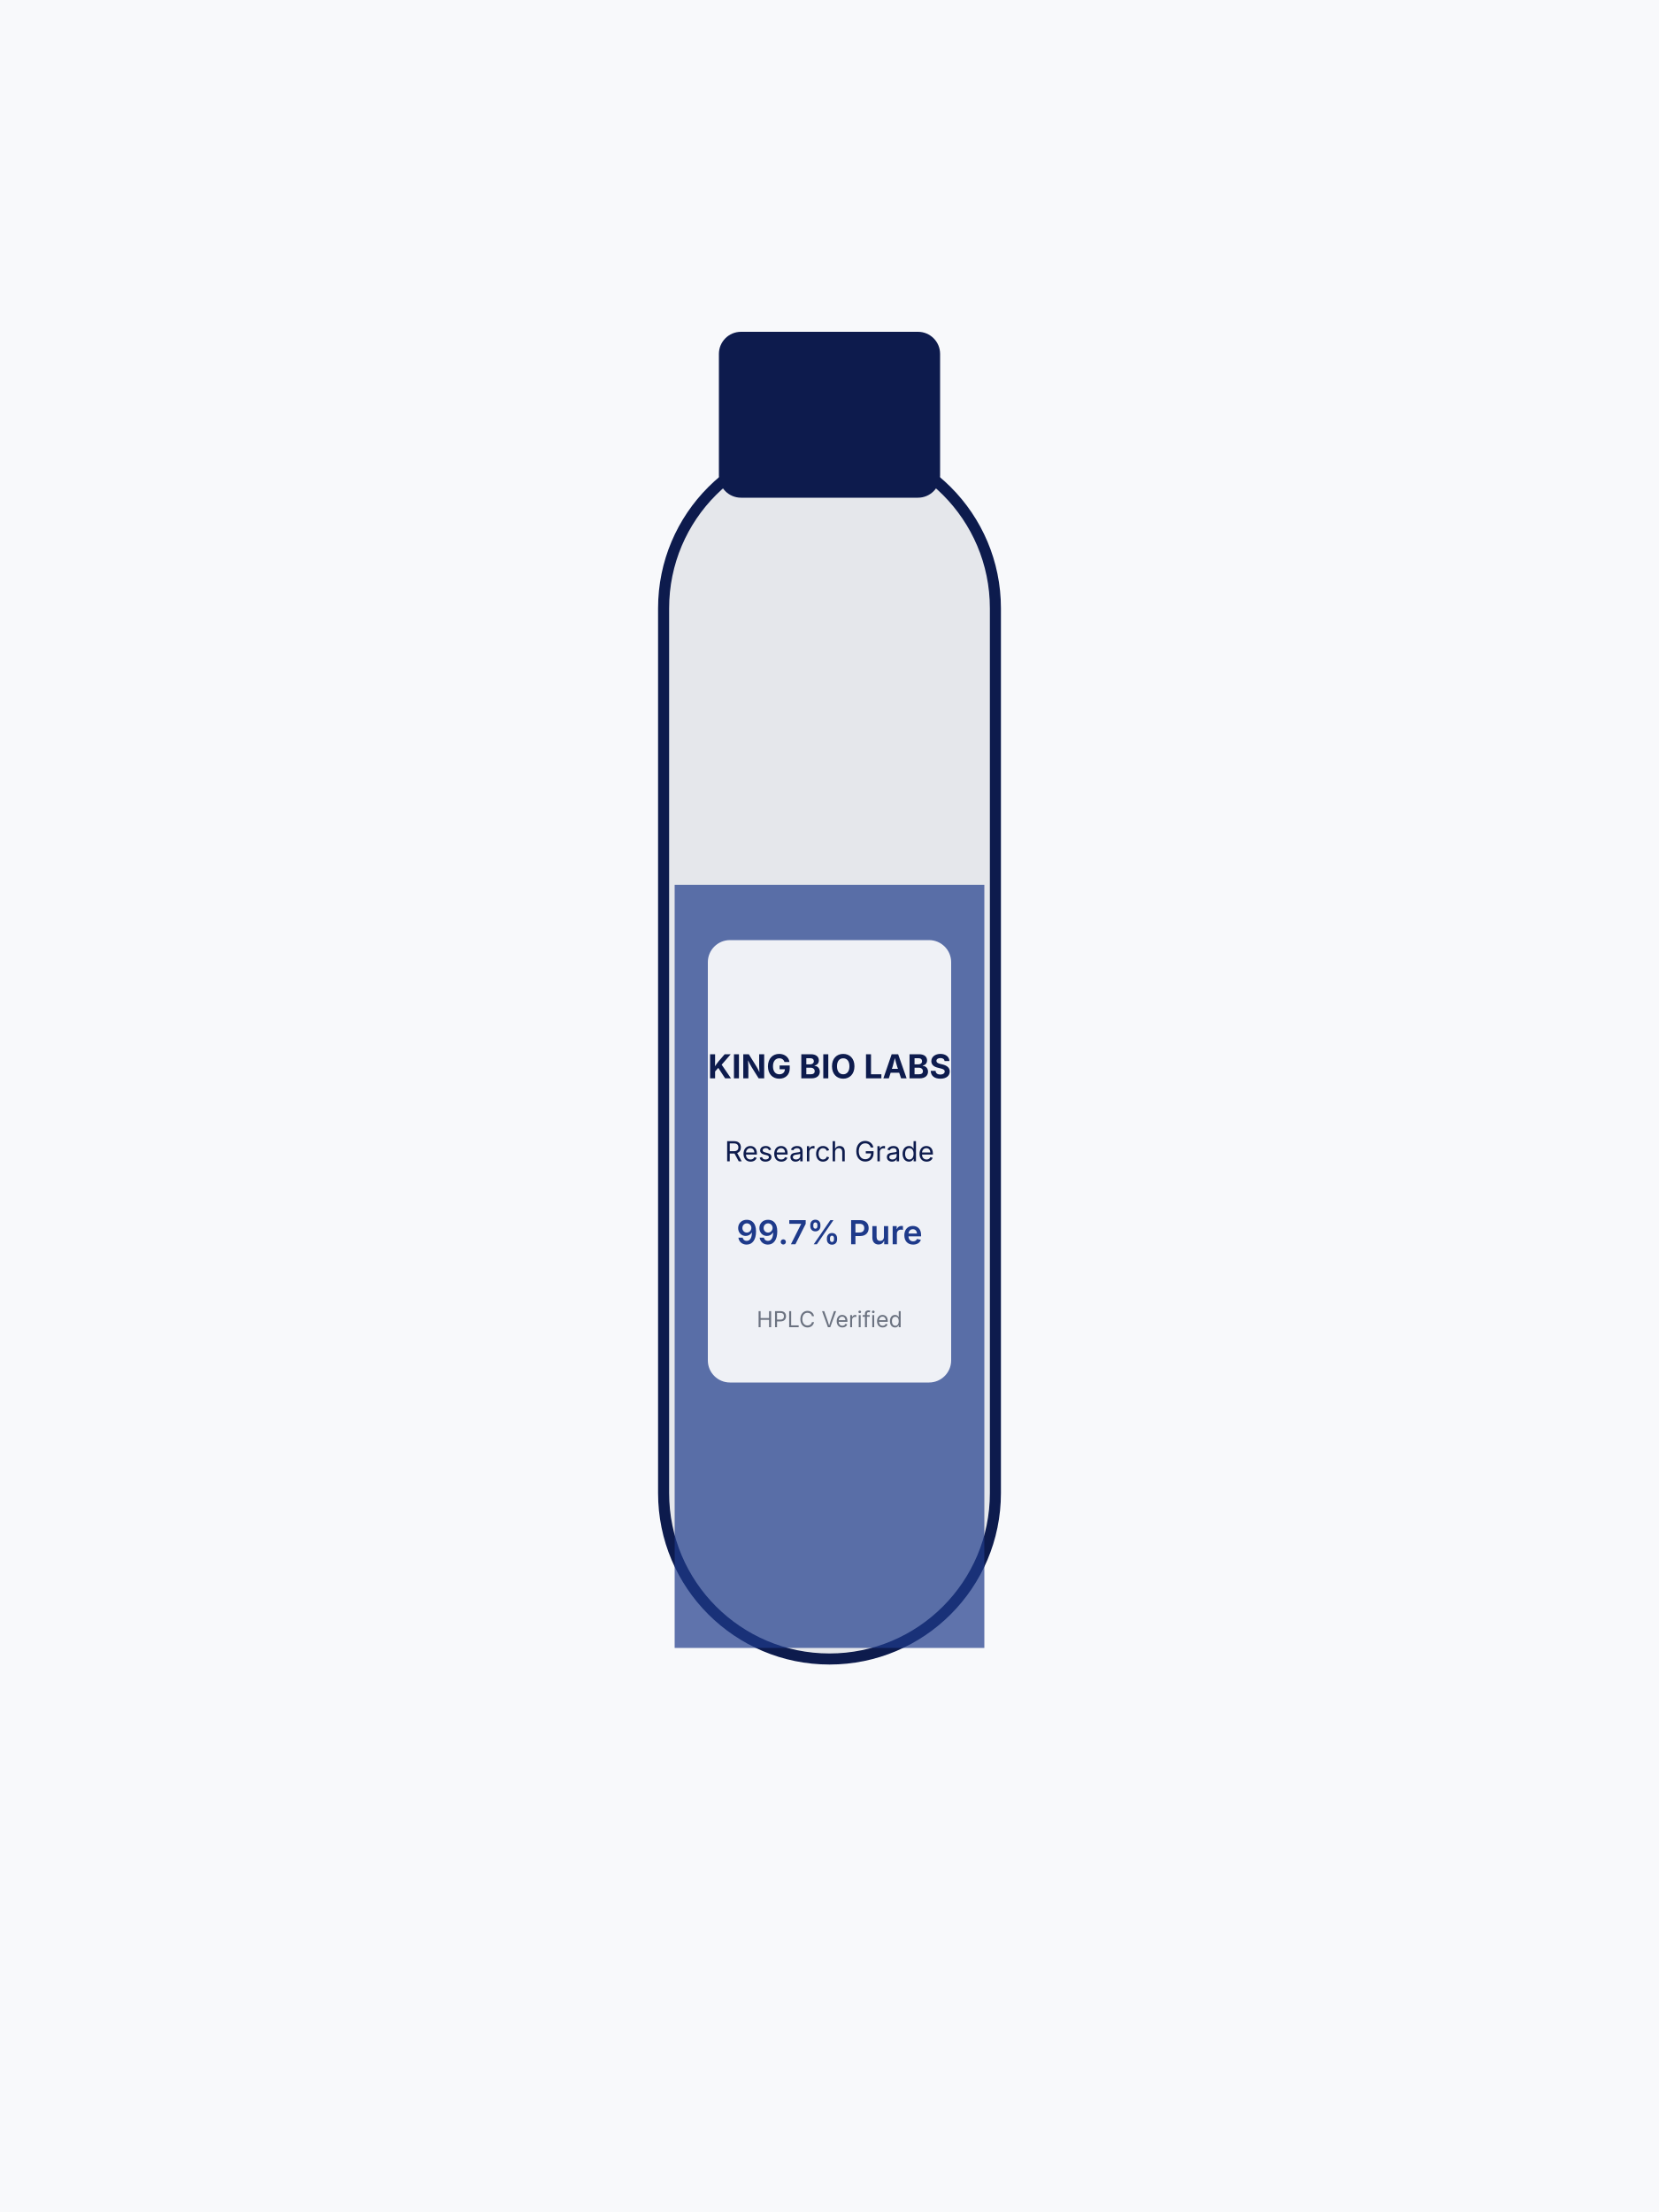
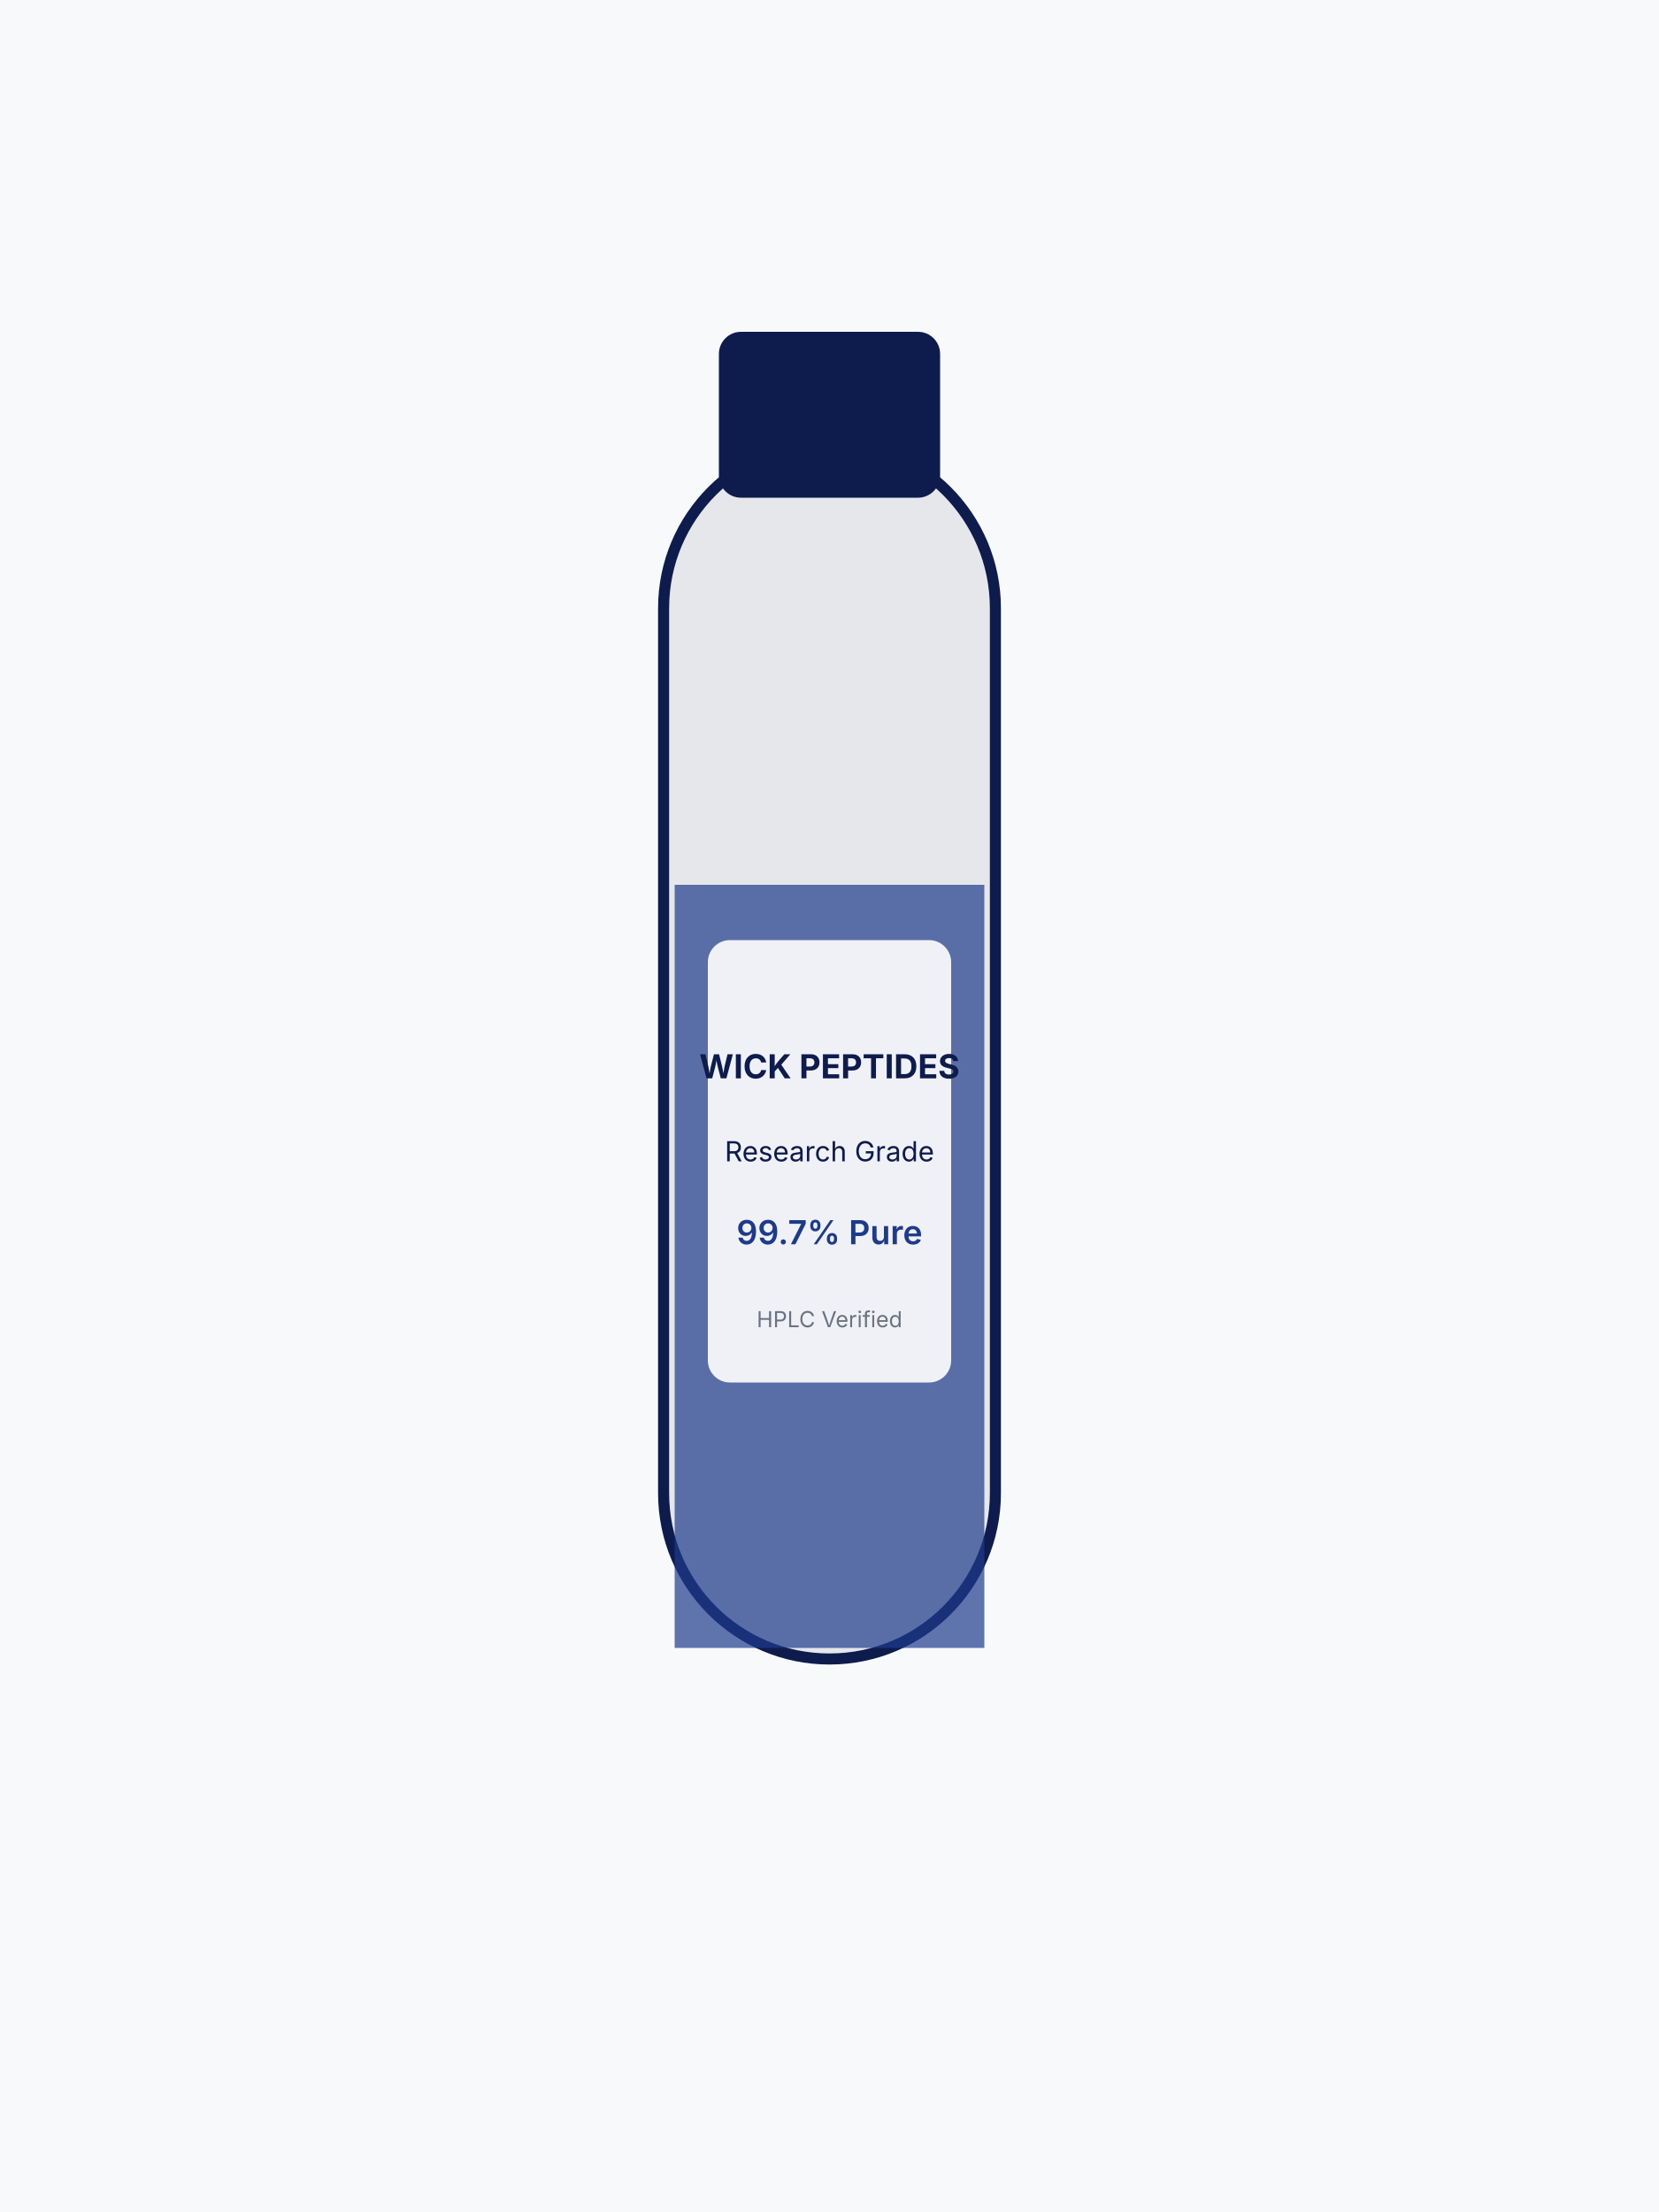
<svg xmlns="http://www.w3.org/2000/svg" viewBox="0 0 300 400" fill="none">
  <rect width="300" height="400" fill="#f8f9fb" />
  <rect x="120" y="80" width="60" height="220" rx="30" fill="#e5e7eb" stroke="#0d1b4d" stroke-width="2" />
  <rect x="130" y="60" width="40" height="30" rx="4" fill="#0d1b4d" />
  <rect x="122" y="160" width="56" height="138" rx="0 0 28 28" fill="#1e3a8a" opacity="0.7" />
  <rect x="128" y="170" width="44" height="80" rx="4" fill="white" opacity="0.9" />
-   <text x="150" y="195" font-family="Inter, sans-serif" font-size="6" font-weight="700" fill="#0d1b4d" text-anchor="middle">KING BIO LABS</text>
+   <text x="150" y="195" font-family="Inter, sans-serif" font-size="6" font-weight="700" fill="#0d1b4d" text-anchor="middle">WICK PEPTIDES</text>
  <text x="150" y="210" font-family="Inter, sans-serif" font-size="5" fill="#0d1b4d" text-anchor="middle">Research Grade</text>
  <text x="150" y="225" font-family="Inter, sans-serif" font-size="6" font-weight="600" fill="#1e3a8a" text-anchor="middle">99.7% Pure</text>
  <text x="150" y="240" font-family="Inter, sans-serif" font-size="4" fill="#6b7280" text-anchor="middle">HPLC Verified</text>
</svg>
